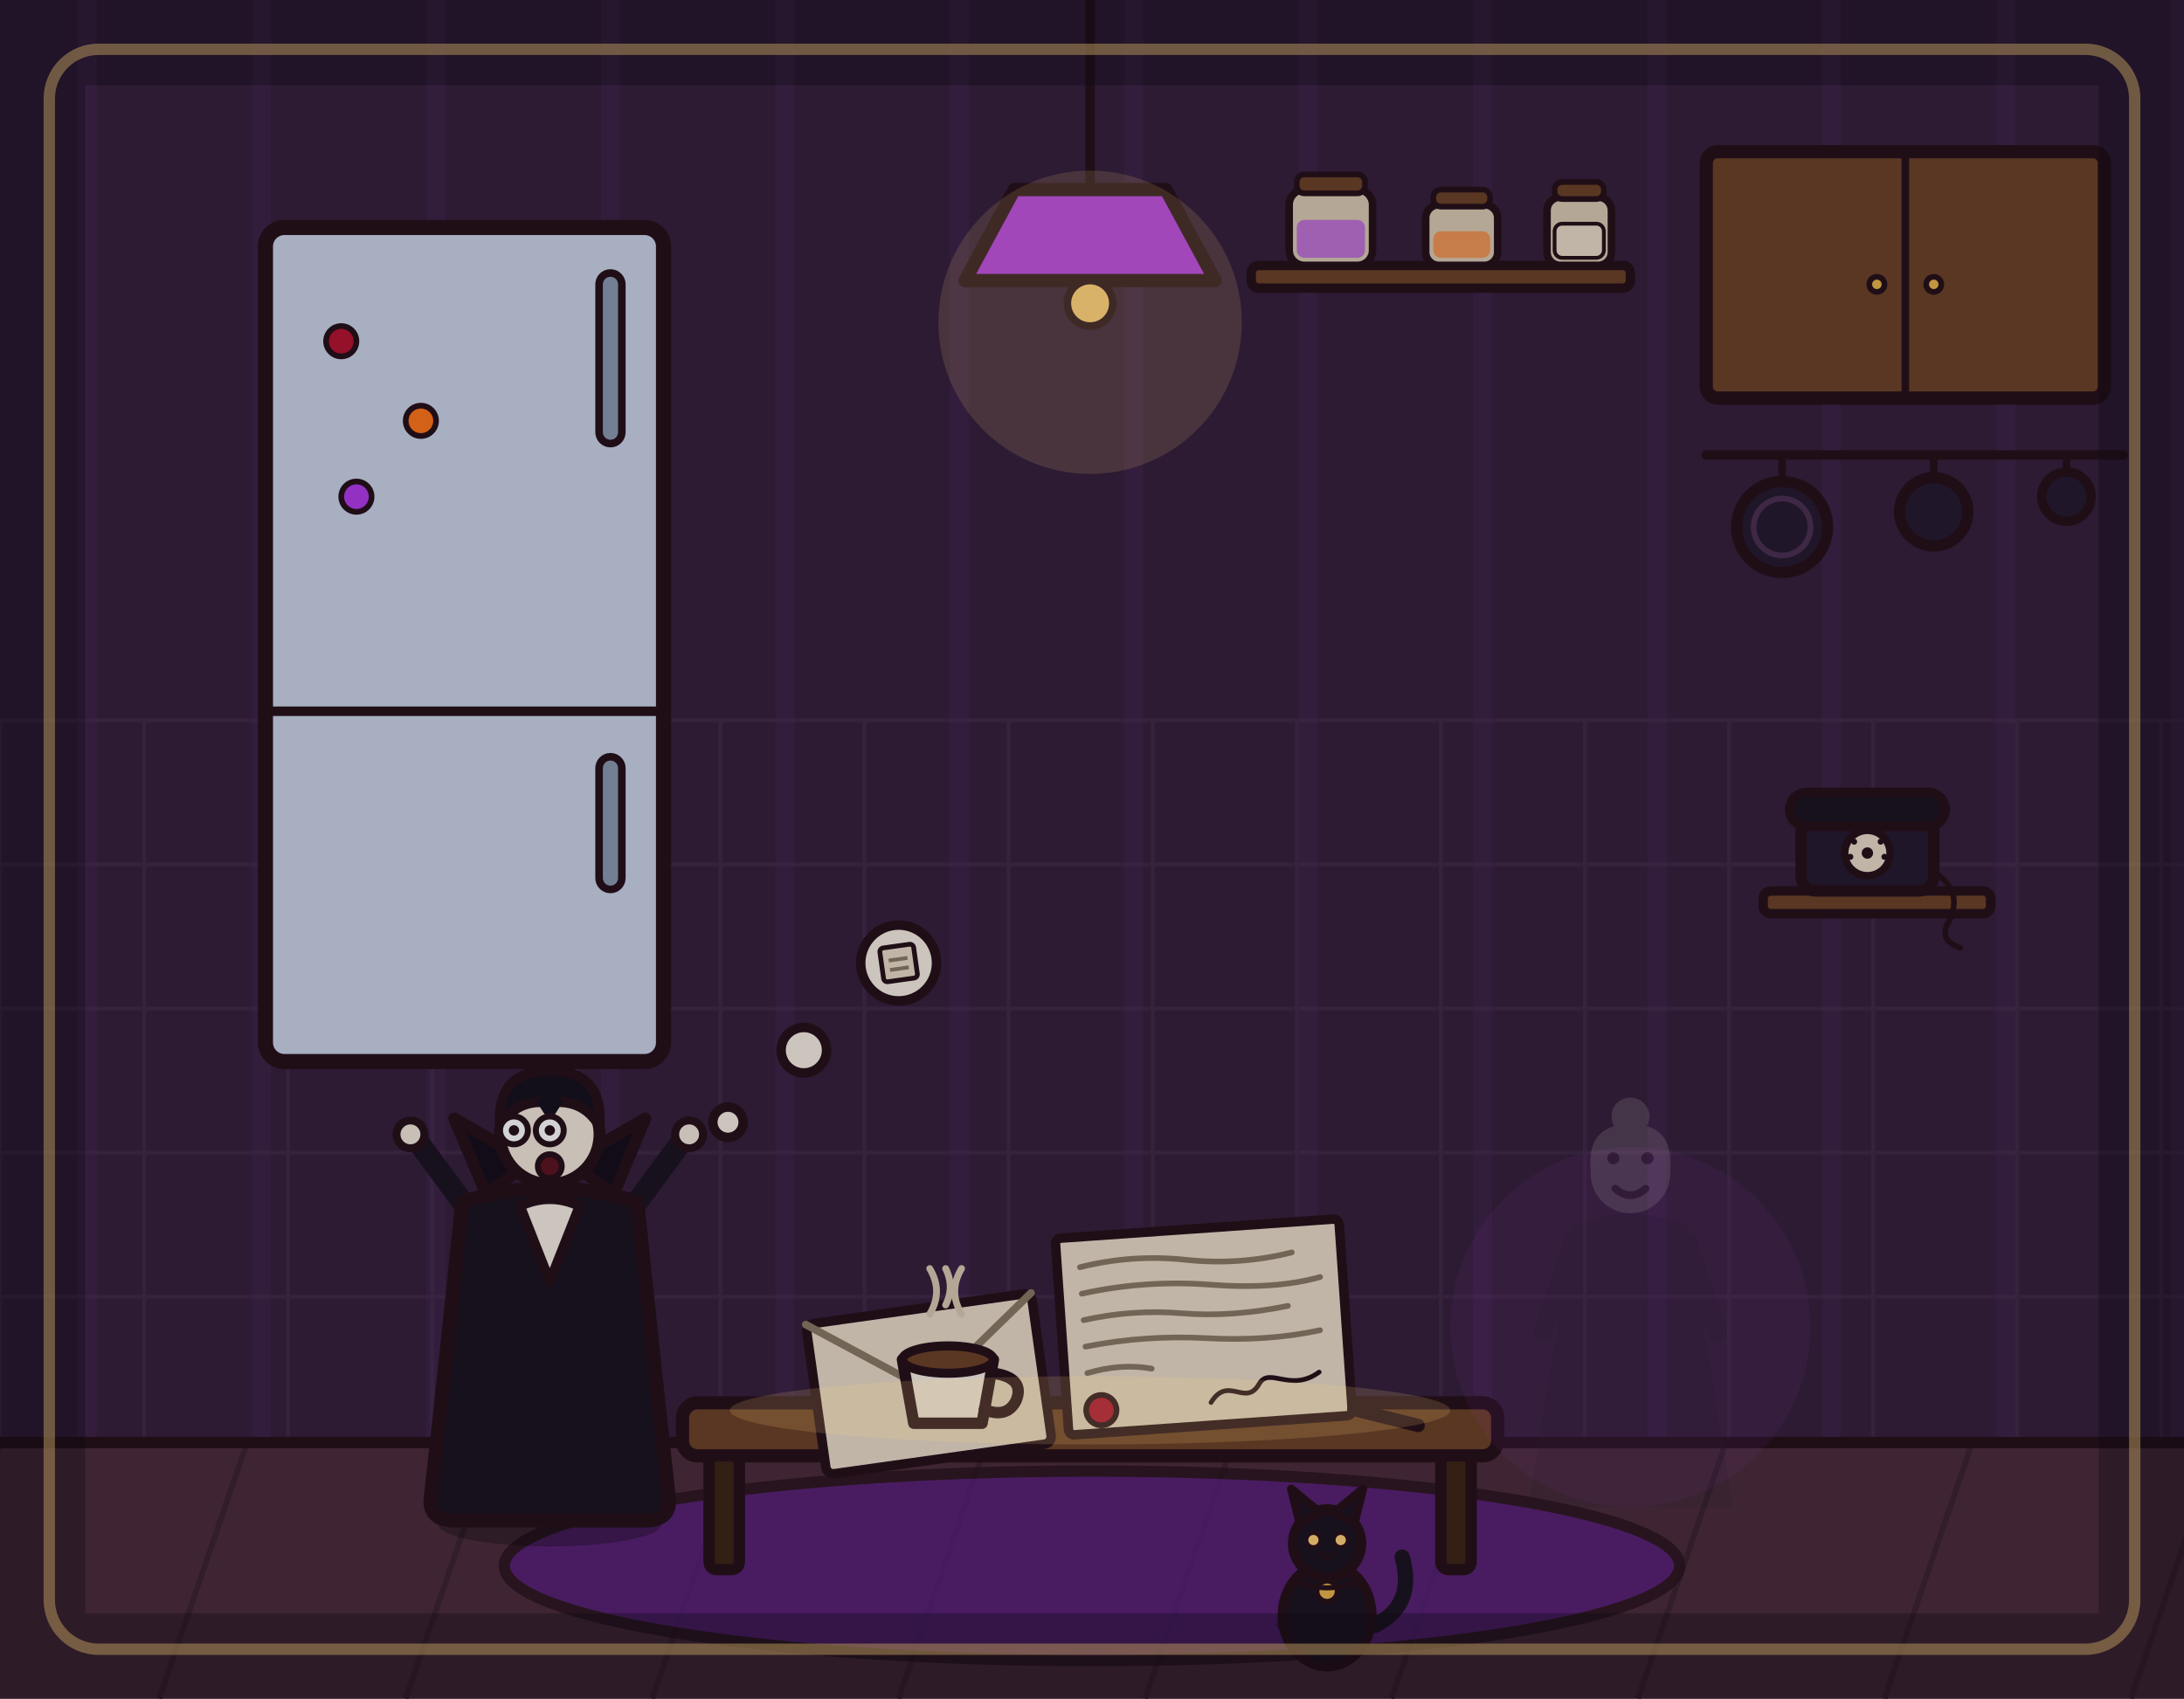
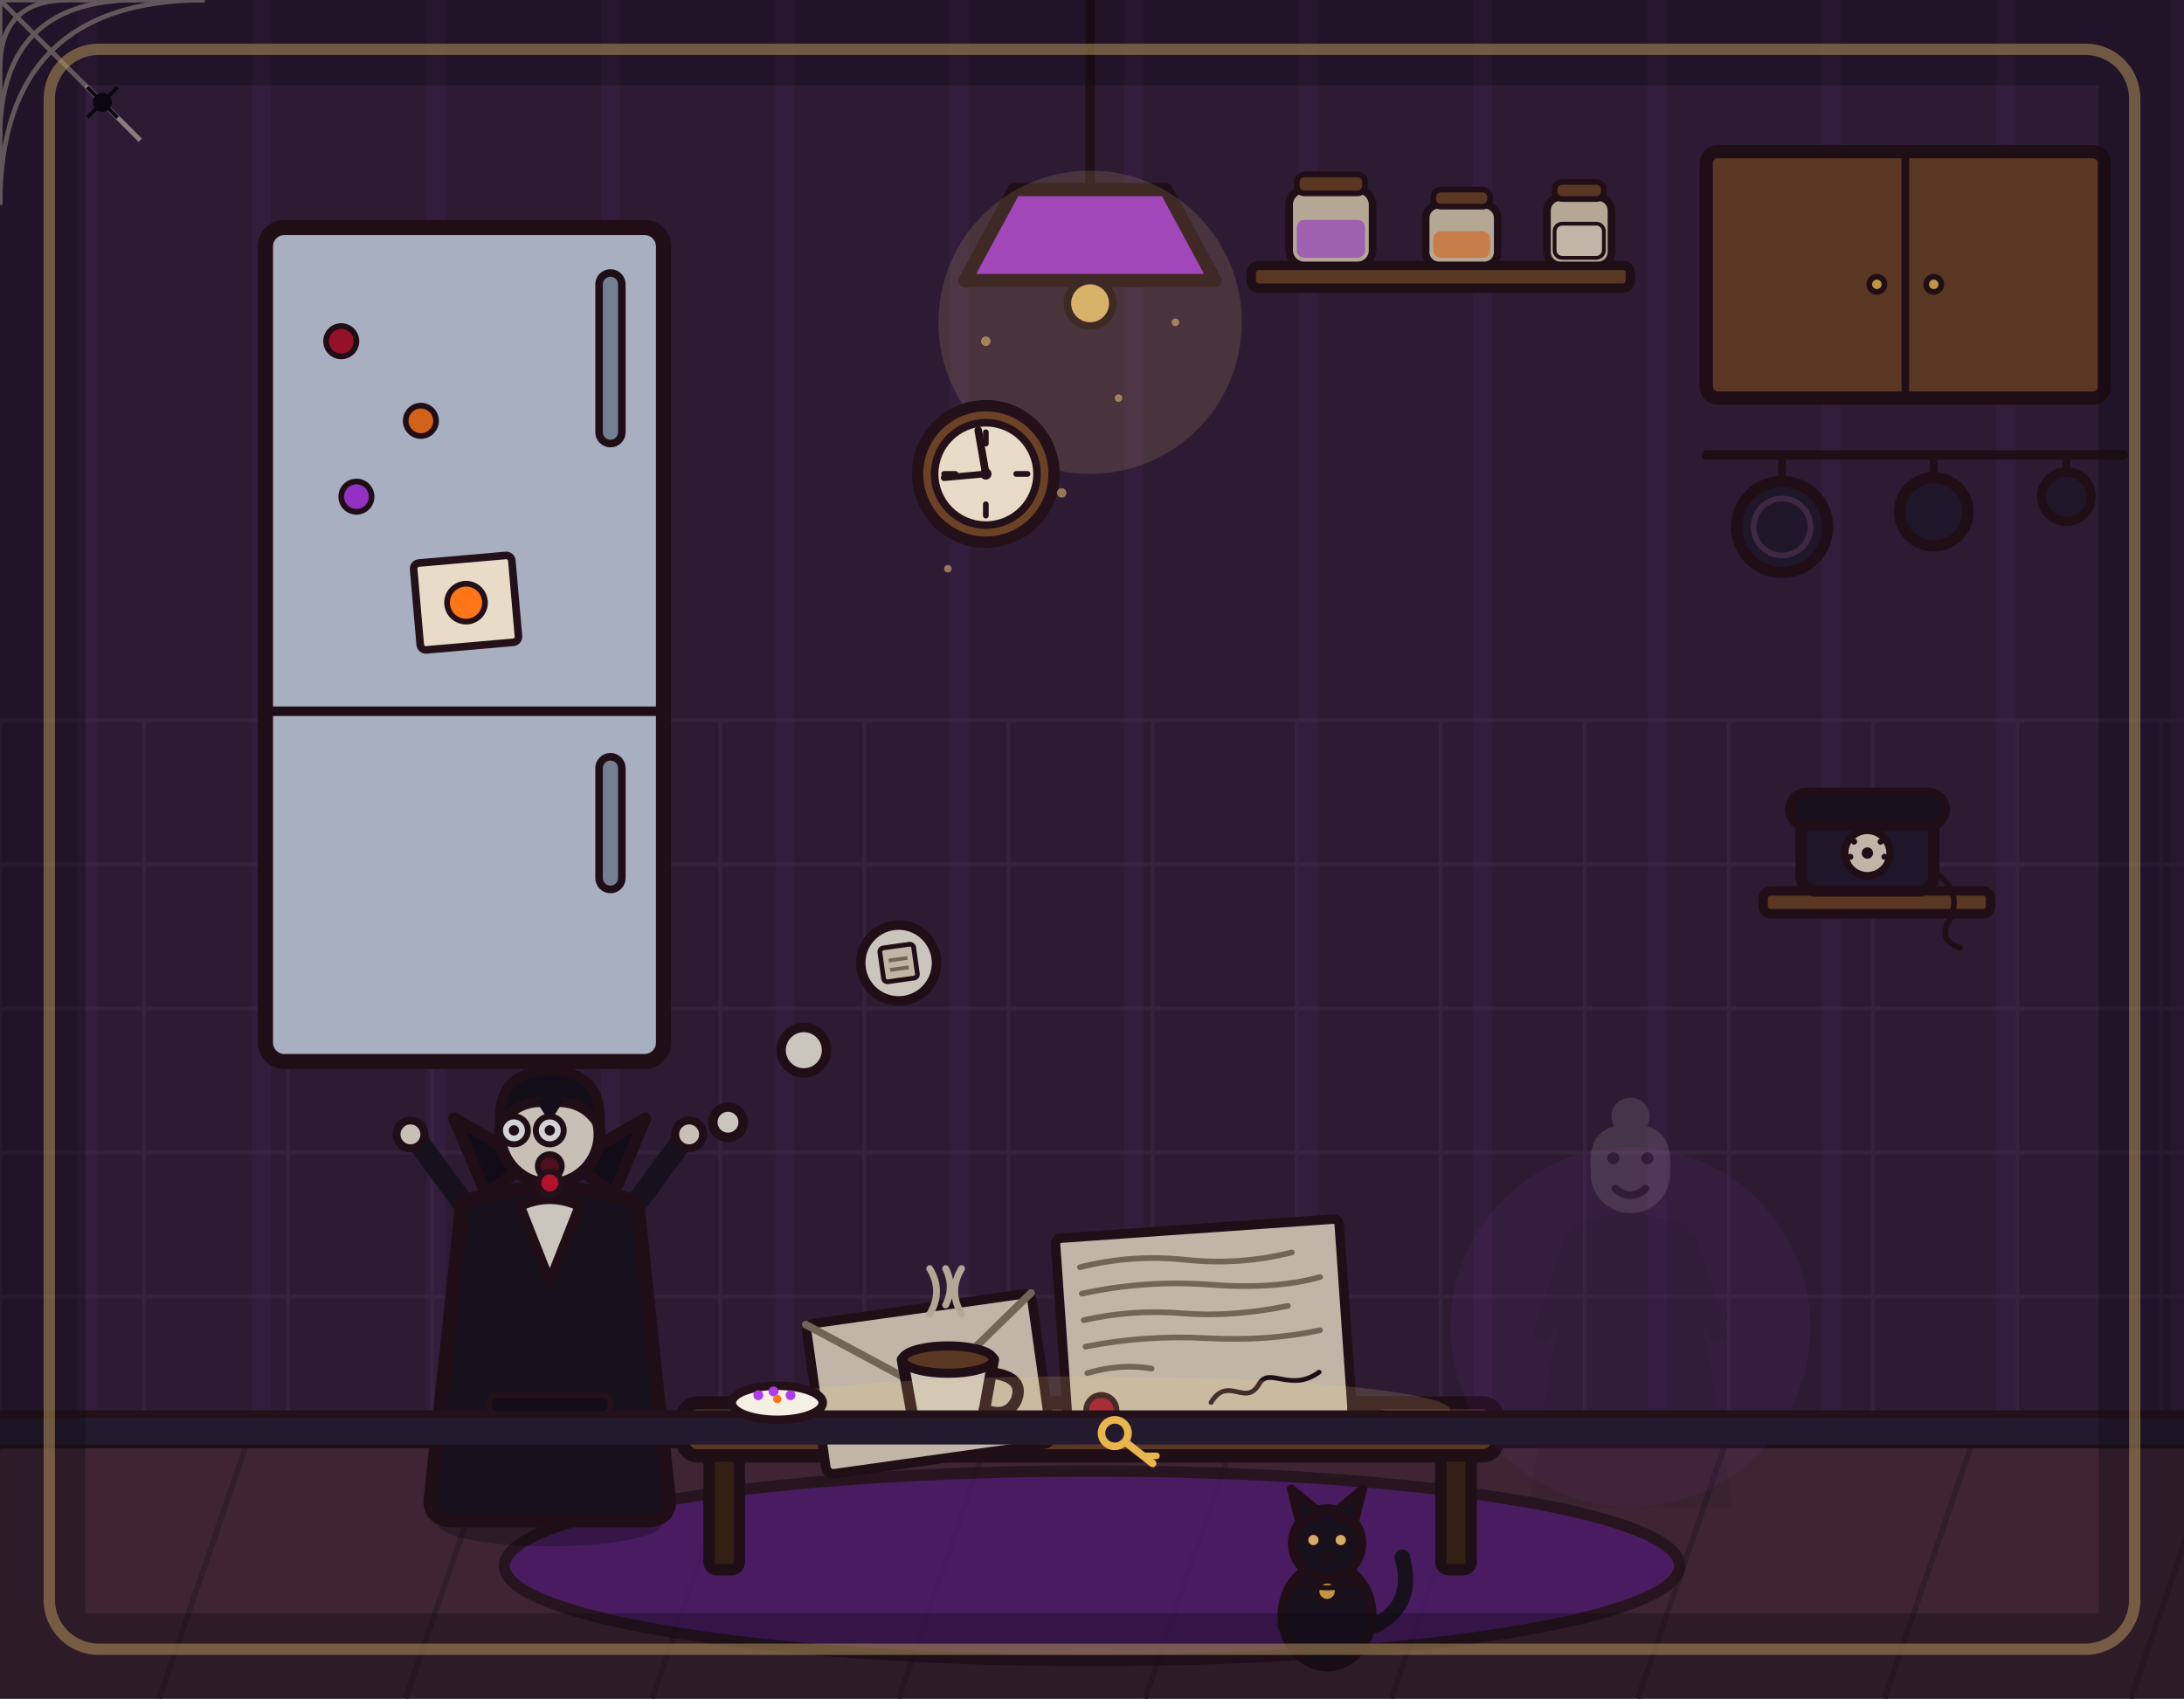
<svg xmlns="http://www.w3.org/2000/svg" viewBox="0 0 1152 896" width="1152" height="896">
  <rect x="0" y="0" width="1152" height="896" fill="#33203a" />
  <path d="M46 0V762M138 0V762M230 0V762M322 0V762M414 0V762M506 0V762M598 0V762M690 0V762M782 0V762M874 0V762M966 0V762M1058 0V762M1150 0V762" stroke="#b03aeb" stroke-width="10" opacity=".07" fill="none" />
  <path d="M0 380V762M76 380V762M152 380V762M228 380V762M304 380V762M380 380V762M456 380V762M532 380V762M608 380V762M684 380V762M760 380V762M836 380V762M912 380V762M988 380V762M1064 380V762M1140 380V762M0 380H1152M0 456H1152M0 532H1152M0 608H1152M0 684H1152M0 760H1152" stroke="#4a3050" stroke-width="2" opacity=".5" fill="none" />
  <rect x="0" y="760" width="1152" height="136" fill="#4a2c3a" />
  <path d="M0 762 L-46 896M130 762 L84 896M260 762 L214 896M390 762 L344 896M520 762 L474 896M650 762 L604 896M780 762 L734 896M910 762 L864 896M1040 762 L994 896M1170 762 L1124 896" stroke="#3a2230" stroke-width="3" fill="none" />
  <line x1="0" y1="761" x2="1152" y2="761" stroke="#241019" stroke-width="6" stroke-linecap="round" />
  <ellipse cx="576" cy="826" rx="310" ry="50" fill="#5b1e86" stroke="#241019" stroke-width="6" stroke-linejoin="round" opacity=".75" />
  <rect x="140" y="120" width="210" height="440" rx="10" fill="#c9d4e8" stroke="#241019" stroke-width="8" stroke-linejoin="round" />
  <line x1="140" y1="375.2" x2="350" y2="375.2" stroke="#241019" stroke-width="5" stroke-linecap="round" />
  <rect x="316" y="144" width="12" height="90" rx="6" fill="#8a9ab0" stroke="#241019" stroke-width="4" />
  <rect x="316" y="399.2" width="12" height="70" rx="6" fill="#8a9ab0" stroke="#241019" stroke-width="4" />
  <circle cx="180" cy="180" r="8" fill="#b3122e" stroke="#241019" stroke-width="3" />
  <circle cx="222" cy="222" r="8" fill="#ff7518" stroke="#241019" stroke-width="3" />
  <circle cx="188" cy="262" r="8" fill="#b03aeb" stroke="#241019" stroke-width="3" />
  <rect x="900" y="80" width="210" height="130" rx="6" fill="#6b4226" stroke="#241019" stroke-width="7" stroke-linejoin="round" />
  <line x1="1005" y1="80" x2="1005" y2="210" stroke="#241019" stroke-width="4" />
  <circle cx="990" cy="150" r="4" fill="#e8b64c" stroke="#241019" stroke-width="3" />
  <circle cx="1020" cy="150" r="4" fill="#e8b64c" stroke="#241019" stroke-width="3" />
  <line x1="900" y1="240" x2="1120" y2="240" stroke="#241019" stroke-width="5" stroke-linecap="round" />
  <line x1="940" y1="240" x2="940" y2="254" stroke="#241019" stroke-width="4" />
  <circle cx="940" cy="278" r="24" fill="#241a2e" stroke="#241019" stroke-width="6" />
  <circle cx="940" cy="278" r="15" fill="none" stroke="#4a3050" stroke-width="3" />
  <line x1="1020" y1="240" x2="1020" y2="252" stroke="#241019" stroke-width="4" />
  <circle cx="1020" cy="270" r="18" fill="#241a2e" stroke="#241019" stroke-width="6" />
  <line x1="1090" y1="240" x2="1090" y2="249" stroke="#241019" stroke-width="4" />
  <circle cx="1090" cy="262" r="13" fill="#241a2e" stroke="#241019" stroke-width="5" />
  <rect x="660" y="140" width="200" height="12" rx="4" fill="#6b4226" stroke="#241019" stroke-width="5" stroke-linejoin="round" />
  <rect x="680" y="100" width="44" height="40" rx="8" fill="#d9cbb2" stroke="#241019" stroke-width="4" />
  <rect x="684" y="92" width="36" height="10" rx="4" fill="#6b4226" stroke="#241019" stroke-width="3" />
  <rect x="684" y="116" width="36" height="20" rx="4" fill="#b03aeb" opacity=".6" />
  <rect x="752" y="108" width="38" height="32" rx="7" fill="#d9cbb2" stroke="#241019" stroke-width="4" />
  <rect x="756" y="100" width="30" height="9" rx="4" fill="#6b4226" stroke="#241019" stroke-width="3" />
  <rect x="756" y="122" width="30" height="14" rx="4" fill="#ff7518" opacity=".6" />
  <rect x="816" y="104" width="34" height="36" rx="7" fill="#d9cbb2" stroke="#241019" stroke-width="4" />
  <rect x="820" y="96" width="26" height="9" rx="4" fill="#6b4226" stroke="#241019" stroke-width="3" />
  <rect x="820" y="118" width="26" height="18" rx="4" fill="#e8dcc8" stroke="#241019" stroke-width="2" />
  <line x1="575" y1="0" x2="575" y2="100" stroke="#241019" stroke-width="5" />
  <path d="M535 100 L615 100 L641 148 L509 148 Z" fill="#b03aeb" stroke="#241019" stroke-width="7" stroke-linejoin="round" />
  <circle cx="575" cy="160" r="12" fill="#ffd27a" stroke="#241019" stroke-width="4" />
  <rect x="930" y="470" width="120" height="12" rx="4" fill="#6b4226" stroke="#241019" stroke-width="5" stroke-linejoin="round" />
  <rect x="950" y="430" width="70" height="40" rx="8" fill="#241a2e" stroke="#241019" stroke-width="6" stroke-linejoin="round" />
  <rect x="944" y="418" width="82" height="18" rx="9" fill="#1a1420" stroke="#241019" stroke-width="5" stroke-linejoin="round" />
  <circle cx="985" cy="450" r="12" fill="#e8dcc8" stroke="#241019" stroke-width="4" />
  <circle cx="985" cy="450" r="3" fill="#241019" />
  <circle cx="978" cy="444" r="1.6" fill="#241019" />
  <circle cx="992" cy="444" r="1.6" fill="#241019" />
  <circle cx="976" cy="452" r="1.6" fill="#241019" />
  <circle cx="994" cy="452" r="1.6" fill="#241019" />
  <path d="M1020 460 Q1036 470 1028 486 Q1022 496 1034 500" fill="none" stroke="#241019" stroke-width="3" stroke-linecap="round" />
  <rect x="360" y="740" width="430" height="28" rx="8" fill="#6b4226" stroke="#241019" stroke-width="7" stroke-linejoin="round" />
  <rect x="374" y="768" width="16" height="60" rx="4" fill="#3c2415" stroke="#241019" stroke-width="6" stroke-linejoin="round" />
  <rect x="760" y="768" width="16" height="60" rx="4" fill="#3c2415" stroke="#241019" stroke-width="6" stroke-linejoin="round" />
  <g transform="rotate(-8 490 730)">
    <rect x="430" y="690" width="120" height="80" rx="4" fill="#e8dcc8" stroke="#241019" stroke-width="5" stroke-linejoin="round" />
    <path d="M430 690 L490 734 L550 690" fill="none" stroke="#8a7a64" stroke-width="4" stroke-linecap="round" />
    <circle cx="490" cy="730" r="7" fill="#b3122e" stroke="#241019" stroke-width="3" />
  </g>
  <g transform="rotate(-4 635 700)">
    <rect x="560" y="648" width="150" height="104" rx="3" fill="#e8dcc8" stroke="#241019" stroke-width="5" stroke-linejoin="round" />
    <path d="M572 664 Q600 659 628 664 T684 664 M572 678 Q606 673 640 678 T698 678 M572 692 Q598 688 624 692 T680 692 M572 706 Q604 702 636 706 T696 706" fill="none" stroke="#8a7a64" stroke-width="3" stroke-linecap="round" />
    <path d="M572 720 Q590 716 606 720" fill="none" stroke="#8a7a64" stroke-width="3" stroke-linecap="round" />
    <path d="M636 740 C646 726 654 744 662 732 C668 723 678 738 694 728" fill="none" stroke="#241019" stroke-width="2.5" stroke-linecap="round" />
    <circle cx="578" cy="740" r="8" fill="#b3122e" stroke="#241019" stroke-width="3" />
  </g>
  <g transform="rotate(14 730 748)">
    <rect x="710" y="744" width="42" height="7" rx="3.5" fill="#241019" />
  </g>
  <g transform="translate(500 734) scale(1.2)">
    <path d="M-8 -34 q6 -10 0 -20 M6 -34 q-6 -10 0 -20 M-1 -38 q4 -8 0 -16" fill="none" stroke="#d9cbb2" stroke-width="3" stroke-linecap="round" />
    <path d="M-20 -14 L20 -14 L15 14 L-15 14 Z" fill="#f6efe4" stroke="#241019" stroke-width="5" stroke-linejoin="round" />
    <path d="M20 -8 Q34 -6 30 4 Q26 12 16 8" fill="none" stroke="#241019" stroke-width="5" stroke-linecap="round" />
    <ellipse cx="0" cy="-14" rx="20" ry="6" fill="#6b4226" stroke="#241019" stroke-width="4" stroke-linejoin="round" />
  </g>
  <circle cx="860" cy="700" r="95" fill="#b03aeb" opacity=".08" />
  <g transform="translate(860 795)" opacity=".16">
    <path d="M-30 -140 L-46 -92" fill="none" stroke="#241a2e" stroke-width="10" stroke-linecap="round" />
    <path d="M30 -140 L46 -92" fill="none" stroke="#241a2e" stroke-width="10" stroke-linecap="round" />
    <path d="M-30 -148 L-54 0 L54 0 L30 -148 Q0 -161 -30 -148 Z" fill="#241a2e" />
    <circle cx="0" cy="-176" r="21" fill="#f2e8dc" />
    <path d="M-21 -178 Q-23 -202 0 -202 Q23 -202 21 -178 Q10 -190 0 -188 Q-10 -190 -21 -178 Z" fill="#f6efe4" />
    <circle cx="0" cy="-206" r="10" fill="#f6efe4" />
    <circle cx="-9" cy="-184" r="3.2" fill="#241019" />
    <circle cx="9" cy="-184" r="3.2" fill="#241019" />
    <path d="M-8 -168 Q0 -161 8 -168" fill="none" stroke="#241019" stroke-width="4" stroke-linecap="round" />
  </g>
  <g transform="translate(290 800) scale(1.05 1.05)">
    <ellipse cx="0" cy="4" rx="56" ry="11" fill="#000000" opacity=".28" />
    <path d="M-12 -62 L-16 -6" fill="none" stroke="#241a2e" stroke-width="15" stroke-linecap="round" />
    <path d="M12 -62 L16 -6" fill="none" stroke="#241a2e" stroke-width="15" stroke-linecap="round" />
    <ellipse cx="-18" cy="-4" rx="15" ry="7" fill="#14101c" stroke="#241019" stroke-width="4" />
    <ellipse cx="18" cy="-4" rx="15" ry="7" fill="#14101c" stroke="#241019" stroke-width="4" />
    <path d="M-38 -150 L-66 -188" fill="none" stroke="#1a1420" stroke-width="11" stroke-linecap="round" />
    <circle cx="-70" cy="-192" r="7" fill="#f2e8dc" stroke="#241019" stroke-width="4" />
    <path d="M38 -150 L66 -188" fill="none" stroke="#1a1420" stroke-width="11" stroke-linecap="round" />
    <circle cx="70" cy="-192" r="7" fill="#f2e8dc" stroke="#241019" stroke-width="4" />
    <path d="M-44 -158 Q-52 -80 -60 -8 Q-60 2 -48 2 L48 2 Q60 2 60 -8 Q52 -80 44 -158 Q0 -172 -44 -158 Z" fill="#1a1420" stroke="#241019" stroke-width="7" stroke-linejoin="round" />
    <path d="M-32 -162 L-48 -200 L-10 -178 Z" fill="#120d18" stroke="#241019" stroke-width="6" stroke-linejoin="round" />
    <path d="M32 -162 L48 -200 L10 -178 Z" fill="#120d18" stroke="#241019" stroke-width="6" stroke-linejoin="round" />
    <path d="M-15 -156 L0 -118 L15 -156 Q0 -163 -15 -156 Z" fill="#f6efe4" stroke="#241019" stroke-width="5" stroke-linejoin="round" />
    <circle cx="0" cy="-192" r="25" fill="#f2e8dc" stroke="#241019" stroke-width="6" />
    <path d="M-25 -196 Q-27 -224 0 -224 Q27 -224 25 -196 Q17 -210 0 -208 Q-17 -210 -25 -196 Z" fill="#14101c" stroke="#241019" stroke-width="5" stroke-linejoin="round" />
    <path d="M-7 -209 L0 -198 L7 -209 Q0 -213 -7 -209 Z" fill="#14101c" />
    <circle cx="-18" cy="-194" r="7" fill="#ffffff" stroke="#241019" stroke-width="3" />
    <circle cx="0" cy="-194" r="7" fill="#ffffff" stroke="#241019" stroke-width="3" />
    <circle cx="-18" cy="-194" r="2.6" fill="#241019" />
    <circle cx="0" cy="-194" r="2.6" fill="#241019" />
    <circle cx="0" cy="-176" r="6" fill="#5b1220" stroke="#241019" stroke-width="3" />
  </g>
  <circle cx="384" cy="592" r="8" fill="#f6efe4" stroke="#241019" stroke-width="5" />
  <circle cx="424" cy="554" r="12" fill="#f6efe4" stroke="#241019" stroke-width="5" />
  <circle cx="474" cy="508" r="20" fill="#f6efe4" stroke="#241019" stroke-width="5" />
  <g transform="rotate(-8 474 508)">
    <rect x="465" y="499" width="18" height="18" rx="2" fill="#e8dcc8" stroke="#241019" stroke-width="2.5" />
    <line x1="469" y1="506" x2="479" y2="506" stroke="#8a7a64" stroke-width="2" />
    <line x1="469" y1="511" x2="479" y2="511" stroke="#8a7a64" stroke-width="2" />
  </g>
  <g transform="translate(700 852) scale(0.9)">
    <ellipse cx="0" cy="6" rx="30" ry="8" fill="#000000" opacity=".28" />
    <path d="M28 6 Q52 -6 44 -34" fill="none" stroke="#1a1420" stroke-width="9" stroke-linecap="round" />
    <ellipse cx="0" cy="0" rx="26" ry="30" fill="#1a1420" stroke="#241019" stroke-width="6" />
    <circle cx="0" cy="-42" r="20" fill="#1a1420" stroke="#241019" stroke-width="6" />
    <path d="M-16 -54 L-21 -74 L-4 -60 Z" fill="#1a1420" stroke="#241019" stroke-width="5" stroke-linejoin="round" />
    <path d="M16 -54 L21 -74 L4 -60 Z" fill="#1a1420" stroke="#241019" stroke-width="5" stroke-linejoin="round" />
    <circle cx="-8" cy="-44" r="4" fill="#ffd27a" stroke="#241019" stroke-width="2" />
    <circle cx="8" cy="-44" r="4" fill="#ffd27a" stroke="#241019" stroke-width="2" />
    <path d="M-4 -36 L0 -33 L4 -36" fill="none" stroke="#241019" stroke-width="2.5" stroke-linecap="round" />
    <circle cx="0" cy="-14" r="6" fill="#e8b64c" stroke="#241019" stroke-width="3" />
    <path d="M-18 -20 Q0 -12 18 -20" fill="none" stroke="#241019" stroke-width="3" />
  </g>
  <rect x="0" y="0" width="1152" height="896" fill="#0b0710" opacity=".18" />
  <circle cx="575" cy="170" r="80" fill="#ffd27a" opacity=".14" />
  <ellipse cx="575" cy="744" rx="190" ry="18" fill="#ffd27a" opacity=".16" />
+   <rect x="0" y="746" width="1152" height="16" fill="#241a2e" />
+   <line x1="0" y1="746" x2="1152" y2="746" stroke="#241019" stroke-width="4" stroke-linecap="round" />
+   <g stroke="#e8dcc8" stroke-width="2.5" opacity=".5" fill="none">
+     <path d="M0 0L0 108M0 0L108 0M0 0L74 74" />
+     <path d="M36 0Q0 0 0 36M72 0Q0 0 0 72M108 0Q0 0 0 108" />
+   </g>
+   <circle cx="54" cy="54" r="5" fill="#0b0710" />
+   <path d="M54 54L46 46M54 54L62 46M54 54L46 62M54 54L62 62" stroke="#0b0710" stroke-width="2" fill="none" />
+   <g>
+     <circle cx="520" cy="250" r="36" fill="#6b4226" stroke="#241019" stroke-width="6" stroke-linejoin="round" />
+     <circle cx="520" cy="250" r="27" fill="#e8dcc8" stroke="#241019" stroke-width="4" stroke-linejoin="round" />
+     <path d="M520 228V234M520 266V272M498 250H504M536 250H542" stroke="#241019" stroke-width="3" stroke-linecap="round" />
+     <line x1="520" y1="250" x2="516" y2="227" stroke="#241019" stroke-width="4" stroke-linecap="round" />
+     <line x1="520" y1="250" x2="498" y2="252" stroke="#241019" stroke-width="3.5" stroke-linecap="round" />
+     <circle cx="520" cy="250" r="3" fill="#241019" />
+   </g>
+   <g transform="translate(410 740)">
+     <ellipse cx="0" cy="0" rx="24" ry="9" fill="#f6efe4" stroke="#241019" stroke-width="4.5" stroke-linejoin="round" />
+     <circle cx="-10" cy="-4" r="2.6" fill="#b03aeb" />
+     <circle cx="-2" cy="-6" r="2.6" fill="#b03aeb" />
+     <circle cx="7" cy="-4" r="2.6" fill="#b03aeb" />
+     <circle cx="0" cy="-2" r="2.2" fill="#ff7518" />
+   </g>
+   <g transform="translate(588 756)">
+     <circle cx="0" cy="0" r="7" fill="none" stroke="#e8b64c" stroke-width="4" />
+     <line x1="6" y1="5" x2="20" y2="16" stroke="#e8b64c" stroke-width="4" stroke-linecap="round" />
+     <line x1="16" y1="12" x2="22" y2="12" stroke="#e8b64c" stroke-width="3.5" stroke-linecap="round" />
+   </g>
+   <g transform="rotate(-5 245 320)">
+     <rect x="220" y="295" width="52" height="46" rx="3" fill="#e8dcc8" stroke="#241019" stroke-width="4" stroke-linejoin="round" />
+     <circle cx="246" cy="318" r="10" fill="#ff7518" stroke="#241019" stroke-width="3" />
+   </g>
+   <g fill="#ffd27a" opacity=".5">
+     <circle cx="520" cy="180" r="2.5" />
+     <circle cx="590" cy="210" r="2" />
+     <circle cx="560" cy="260" r="2.5" />
+     <circle cx="620" cy="170" r="2" />
+     <circle cx="500" cy="300" r="2" />
+   </g>
+   <circle cx="290" cy="624" r="6" fill="#b3122e" stroke="#241019" stroke-width="3" stroke-linejoin="round" />
+   <rect x="258" y="736" width="64" height="10" rx="4" fill="#120d18" stroke="#241019" stroke-width="3" stroke-linejoin="round" />
  <rect x="26" y="26" width="1100" height="844" rx="26" fill="none" stroke="#ffd27a" stroke-width="6" opacity=".55" />
  <rect x="0" y="0" width="1152" height="896" fill="none" stroke="#0b0710" stroke-width="90" opacity=".32" />
</svg>
